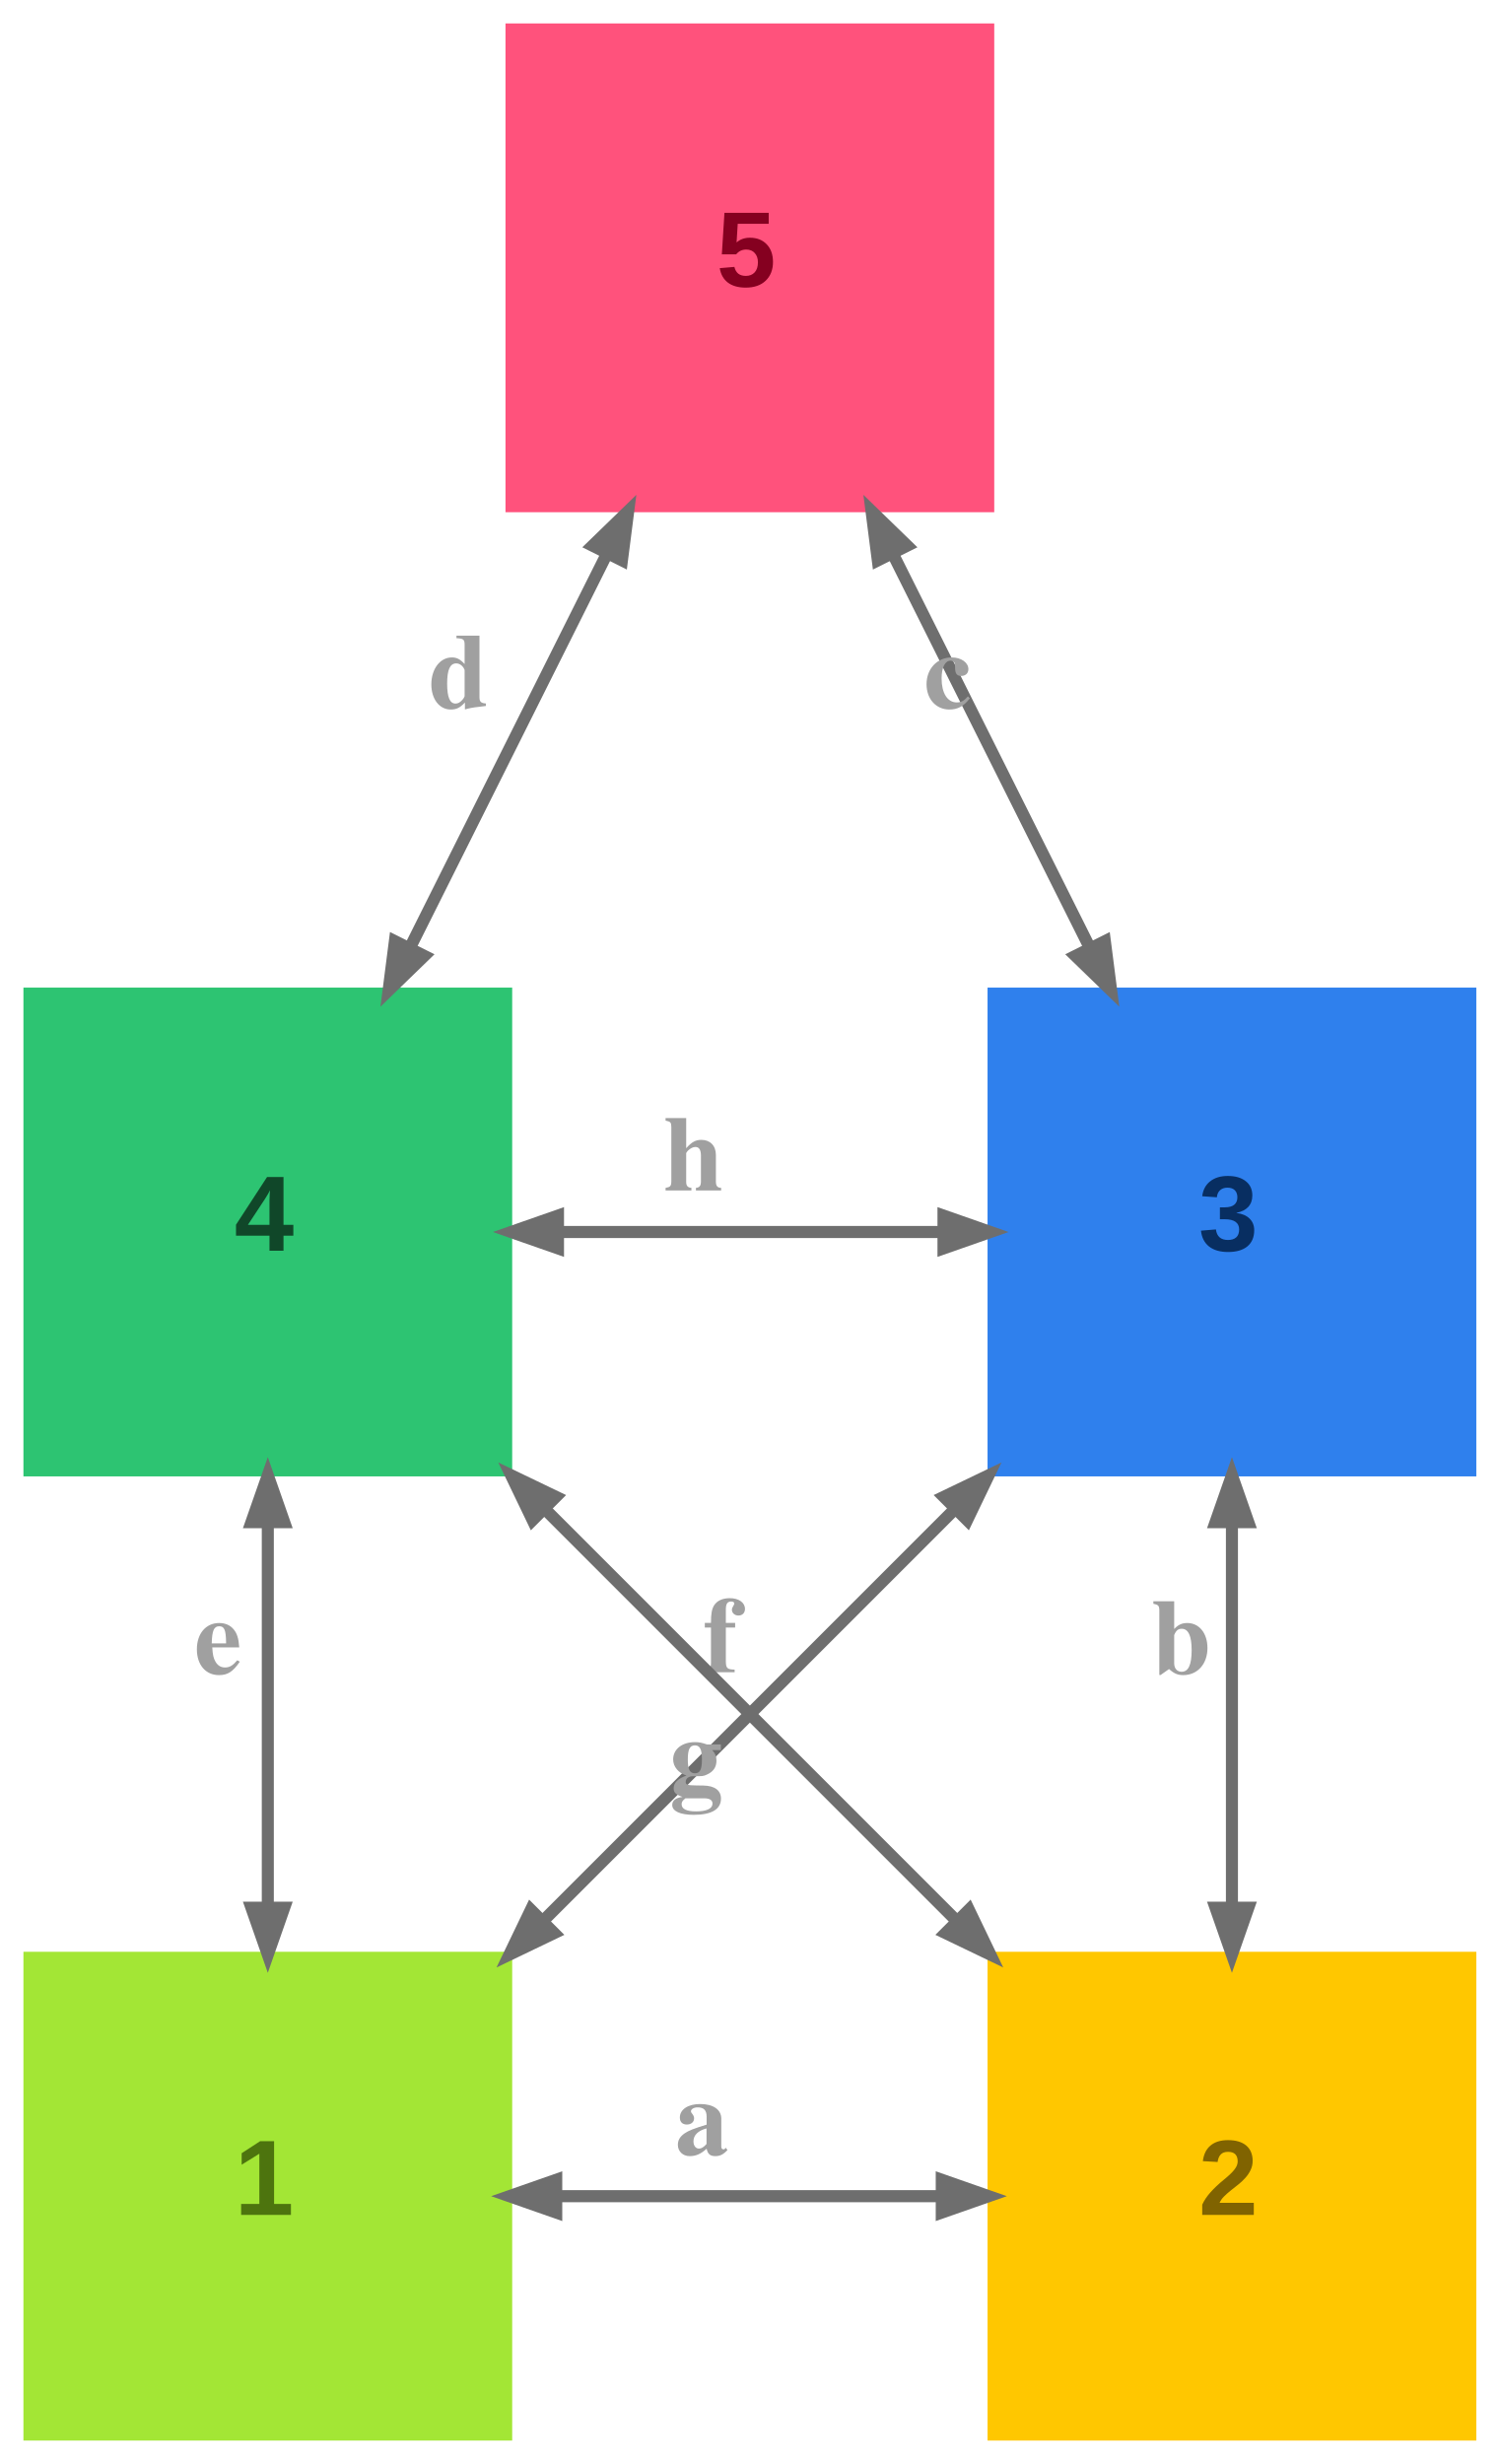
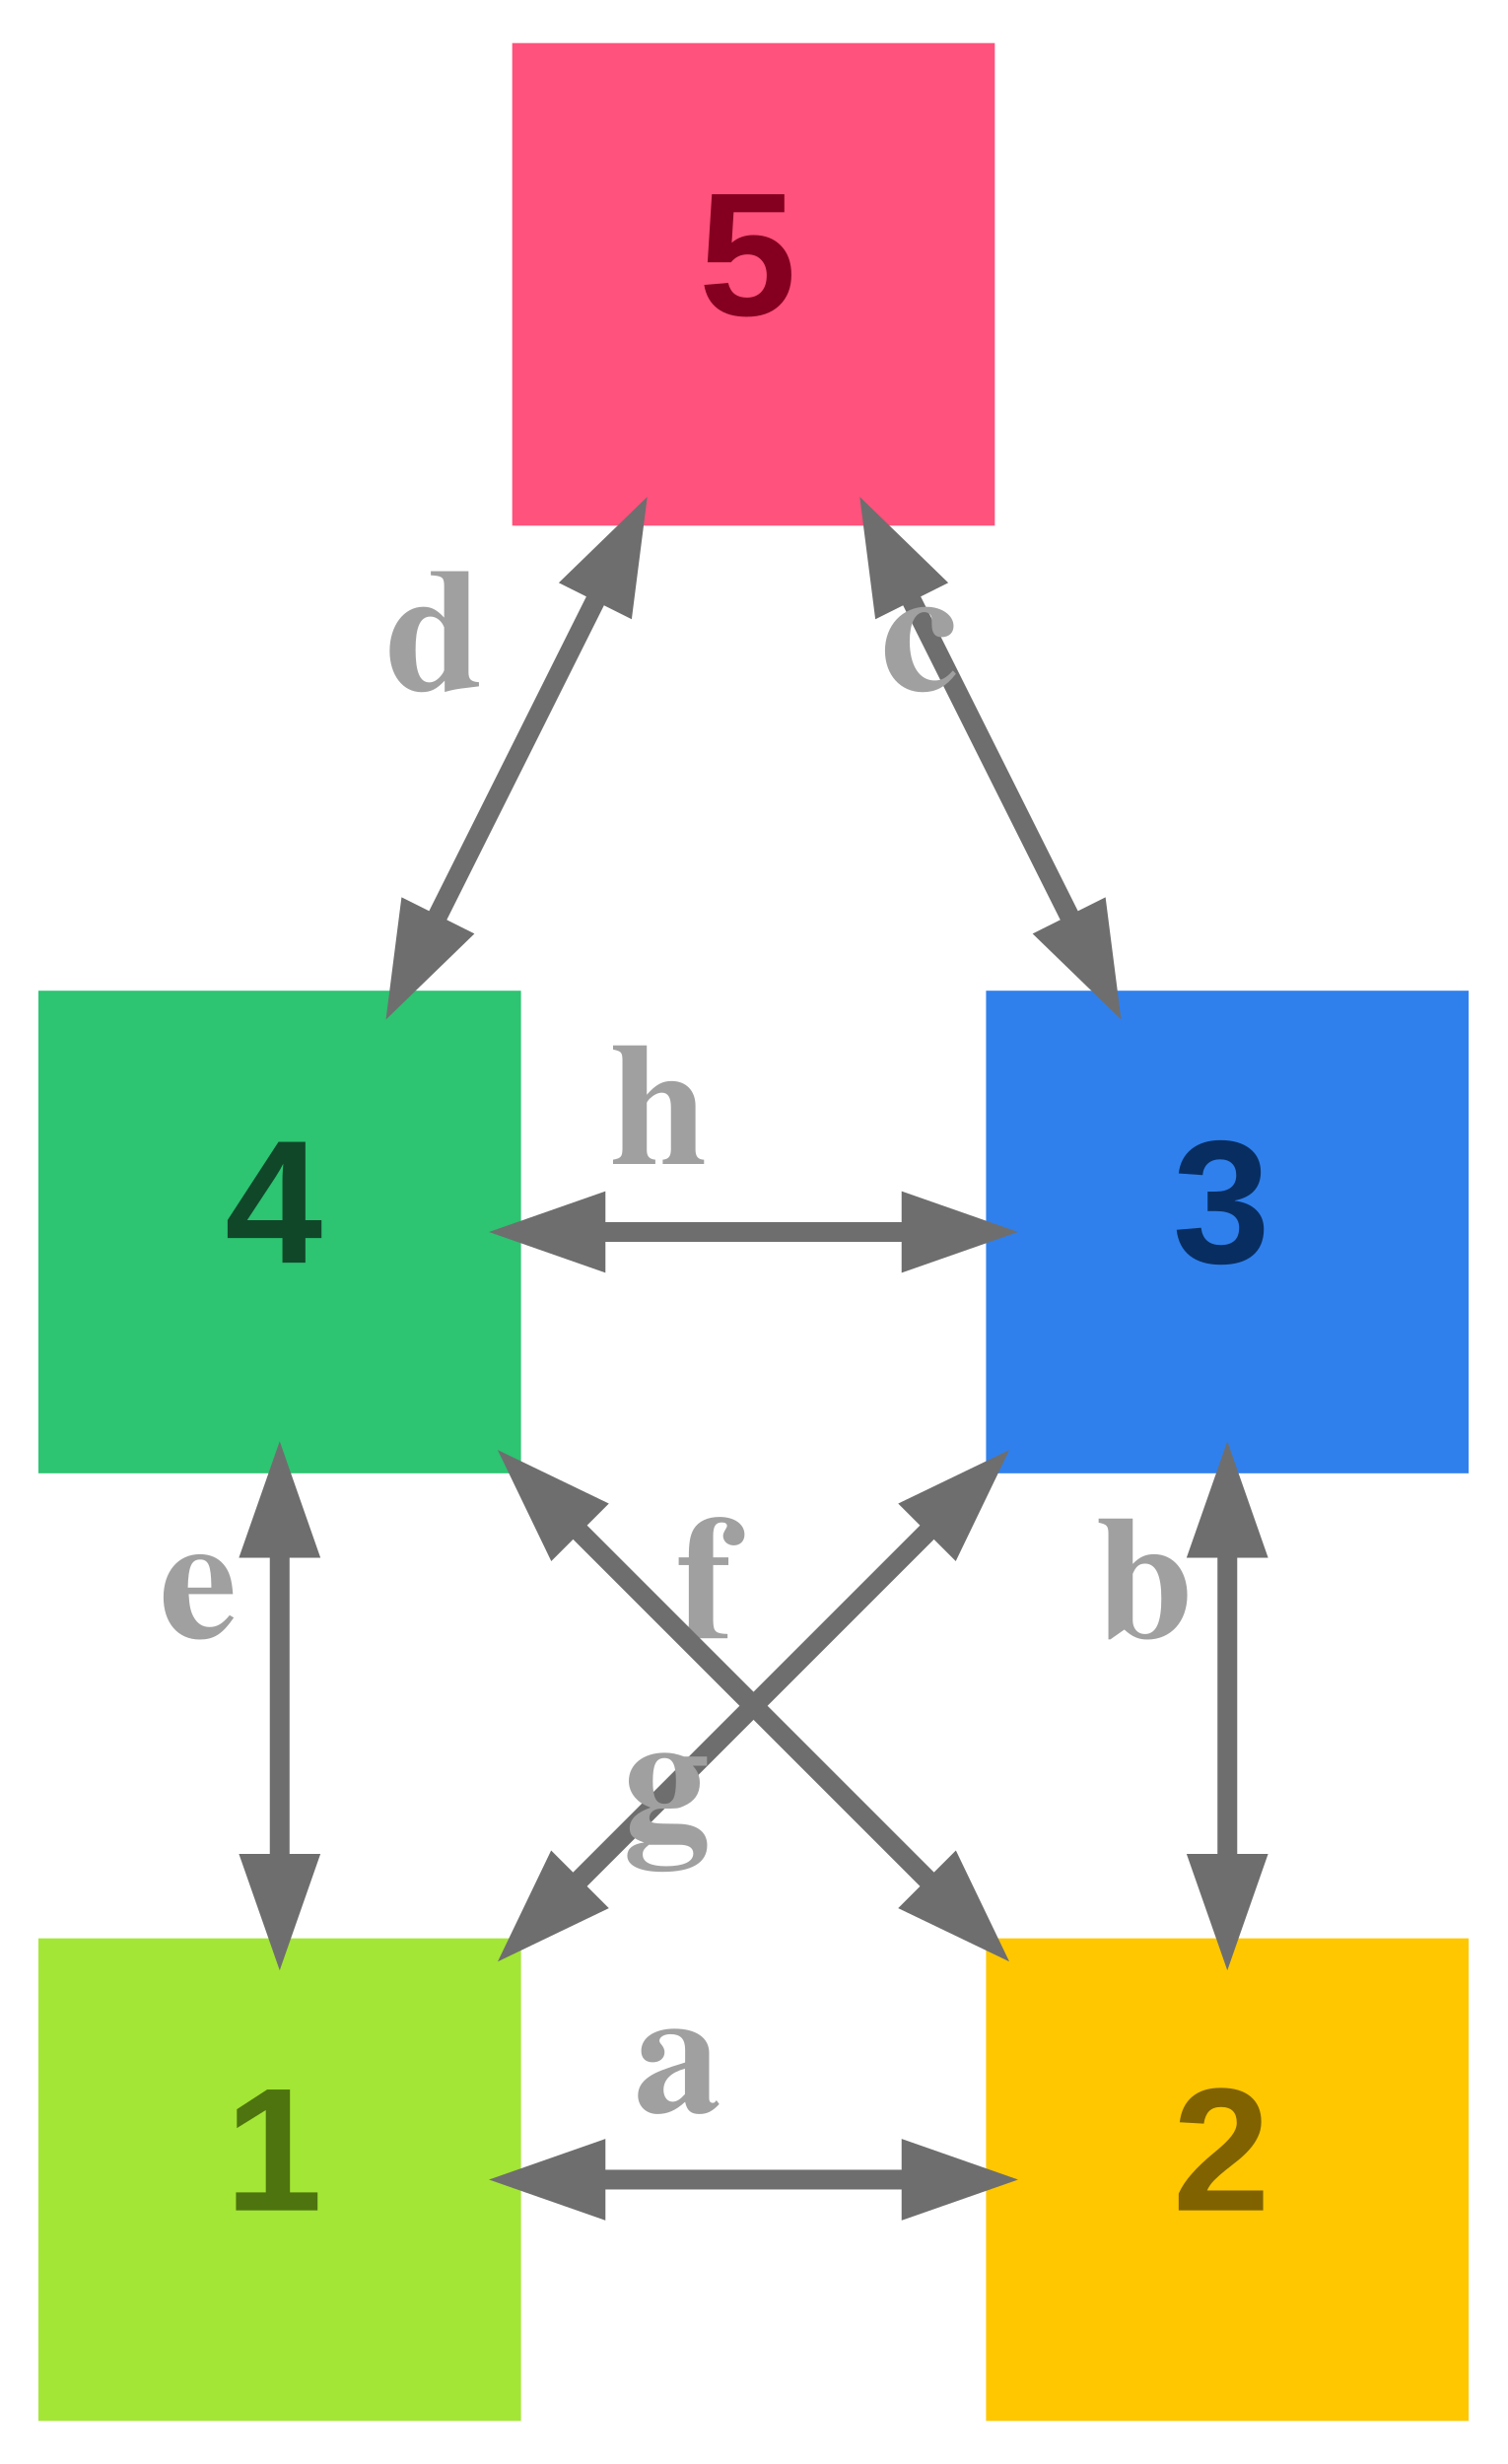
- <svg xmlns="http://www.w3.org/2000/svg" width="224pt" height="368pt" viewBox="0.00 0.00 224.00 368.00">
-   <g id="graph0" class="graph" transform="scale(1 1) rotate(0) translate(4 364)">
-     <polygon fill="transparent" stroke="transparent" points="-4,4 -4,-364 220,-364 220,4 -4,4" />
+ <svg xmlns="http://www.w3.org/2000/svg" width="137pt" height="224pt" viewBox="0.00 0.00 137.40 223.80">
+   <g id="graph0" class="graph" transform="scale(1 1) rotate(0) translate(4 219.8)">
+     <polygon fill="transparent" stroke="transparent" points="-4,4 -4,-219.8 133.4,-219.8 133.4,4 -4,4" />
    <g id="node1" class="node">
-       <polygon fill="#a3e635" stroke="#a3e635" points="72,-72 0,-72 0,0 72,0 72,-72" />
-       <text text-anchor="start" x="31" y="-33.2" font-family="Arial" font-weight="bold" font-size="16.00" fill="#4d740e">1</text>
+       <polygon fill="#a3e635" stroke="#a3e635" points="43,-43 0,-43 0,0 43,0 43,-43" />
+       <text text-anchor="start" x="16.5" y="-18.7" font-family="Arial" font-weight="bold" font-size="16.00" fill="#4d740e">1</text>
    </g>
    <g id="node2" class="node">
-       <polygon fill="#ffc700" stroke="#ffc700" points="216,-72 144,-72 144,0 216,0 216,-72" />
-       <text text-anchor="start" x="175" y="-33.2" font-family="Arial" font-weight="bold" font-size="16.00" fill="#806300">2</text>
+       <polygon fill="#ffc700" stroke="#ffc700" points="129.4,-43 86.4,-43 86.4,0 129.4,0 129.4,-43" />
+       <text text-anchor="start" x="102.9" y="-18.7" font-family="Arial" font-weight="bold" font-size="16.00" fill="#806300">2</text>
    </g>
    <g id="edge1" class="edge">
-       <path fill="none" stroke="#6e6e6e" stroke-width="1.8" d="M136.55,-36C118.36,-36 97.28,-36 79.13,-36" />
-       <polygon fill="#6e6e6e" stroke="#6e6e6e" stroke-width="1.8" points="136.66,-38.45 143.66,-36 136.66,-33.55 136.66,-38.45" />
-       <polygon fill="#6e6e6e" stroke="#6e6e6e" stroke-width="1.8" points="79.08,-33.55 72.08,-36 79.08,-38.45 79.08,-33.55" />
-       <text text-anchor="start" x="96.84" y="-42.2" font-family="Times,serif" font-weight="bold" font-size="16.00" fill="#a0a0a0">a</text>
+       <path fill="none" stroke="#6e6e6e" stroke-width="1.8" d="M79.07,-21.5C69.86,-21.5 59.66,-21.5 50.44,-21.5" />
+       <polygon fill="#6e6e6e" stroke="#6e6e6e" stroke-width="1.8" points="79.1,-23.95 86.1,-21.5 79.1,-19.05 79.1,-23.95" />
+       <polygon fill="#6e6e6e" stroke="#6e6e6e" stroke-width="1.8" points="50.3,-19.05 43.3,-21.5 50.3,-23.95 50.3,-19.05" />
+       <text text-anchor="start" x="53.76" y="-27.7" font-family="Times,serif" font-weight="bold" font-size="16.00" fill="#a0a0a0">a</text>
    </g>
    <g id="node3" class="node">
-       <polygon fill="#2f80ed" stroke="#2f80ed" points="216,-216 144,-216 144,-144 216,-144 216,-216" />
-       <text text-anchor="start" x="175" y="-177.2" font-family="Arial" font-weight="bold" font-size="16.00" fill="#082e61">3</text>
+       <polygon fill="#2f80ed" stroke="#2f80ed" points="129.4,-129.4 86.4,-129.4 86.4,-86.4 129.4,-86.4 129.4,-129.4" />
+       <text text-anchor="start" x="102.9" y="-105.1" font-family="Arial" font-weight="bold" font-size="16.00" fill="#082e61">3</text>
    </g>
    <g id="edge3" class="edge">
-       <path fill="none" stroke="#6e6e6e" stroke-width="1.8" d="M138.69,-138.69C119.46,-119.46 96.64,-96.64 77.4,-77.4" />
-       <polygon fill="#6e6e6e" stroke="#6e6e6e" stroke-width="1.8" points="136.98,-140.45 143.66,-143.66 140.45,-136.98 136.98,-140.45" />
-       <polygon fill="#6e6e6e" stroke="#6e6e6e" stroke-width="1.8" points="78.76,-75.29 72.08,-72.08 75.29,-78.76 78.76,-75.29" />
-       <text text-anchor="start" x="101.05" y="-114.25" font-family="Times,serif" font-weight="bold" font-size="16.00" fill="#a0a0a0">f</text>
+       <path fill="none" stroke="#6e6e6e" stroke-width="1.8" d="M81.04,-81.04C70.61,-70.61 58.69,-58.69 48.28,-48.28" />
+       <polygon fill="#6e6e6e" stroke="#6e6e6e" stroke-width="1.8" points="79.42,-82.88 86.1,-86.1 82.88,-79.42 79.42,-82.88" />
+       <polygon fill="#6e6e6e" stroke="#6e6e6e" stroke-width="1.8" points="49.98,-46.51 43.3,-43.3 46.51,-49.98 49.98,-46.51" />
+       <text text-anchor="start" x="57.66" y="-70.86" font-family="Times,serif" font-weight="bold" font-size="16.00" fill="#a0a0a0">f</text>
    </g>
    <g id="edge2" class="edge">
-       <path fill="none" stroke="#6e6e6e" stroke-width="1.8" d="M180,-136.55C180,-118.36 180,-97.28 180,-79.13" />
-       <polygon fill="#6e6e6e" stroke="#6e6e6e" stroke-width="1.8" points="177.55,-136.66 180,-143.66 182.45,-136.66 177.55,-136.66" />
-       <polygon fill="#6e6e6e" stroke="#6e6e6e" stroke-width="1.8" points="182.45,-79.08 180,-72.08 177.55,-79.08 182.45,-79.08" />
-       <text text-anchor="start" x="168" y="-114.04" font-family="Times,serif" font-weight="bold" font-size="16.00" fill="#a0a0a0">b</text>
+       <path fill="none" stroke="#6e6e6e" stroke-width="1.8" d="M107.9,-79.07C107.9,-69.86 107.9,-59.66 107.9,-50.44" />
+       <polygon fill="#6e6e6e" stroke="#6e6e6e" stroke-width="1.8" points="105.45,-79.1 107.9,-86.1 110.35,-79.1 105.45,-79.1" />
+       <polygon fill="#6e6e6e" stroke="#6e6e6e" stroke-width="1.8" points="110.35,-50.3 107.9,-43.3 105.45,-50.3 110.35,-50.3" />
+       <text text-anchor="start" x="95.9" y="-70.96" font-family="Times,serif" font-weight="bold" font-size="16.00" fill="#a0a0a0">b</text>
    </g>
    <g id="node4" class="node">
-       <polygon fill="#ff527c" stroke="#ff527c" points="144,-360 72,-360 72,-288 144,-288 144,-360" />
-       <text text-anchor="start" x="103" y="-321.2" font-family="Arial" font-weight="bold" font-size="16.00" fill="#850020">5</text>
+       <polygon fill="#ff527c" stroke="#ff527c" points="86.2,-215.8 43.2,-215.8 43.2,-172.8 86.2,-172.8 86.2,-215.8" />
+       <text text-anchor="start" x="59.7" y="-191.5" font-family="Arial" font-weight="bold" font-size="16.00" fill="#850020">5</text>
    </g>
    <g id="edge4" class="edge">
-       <path fill="none" stroke="#6e6e6e" stroke-width="1.8" d="M129.32,-281.35C138.57,-262.86 149.38,-241.25 158.63,-222.74" />
-       <polygon fill="#6e6e6e" stroke="#6e6e6e" stroke-width="1.8" points="127.11,-280.31 126.17,-287.66 131.49,-282.5 127.11,-280.31" />
-       <polygon fill="#6e6e6e" stroke="#6e6e6e" stroke-width="1.8" points="161.02,-223.43 161.96,-216.08 156.64,-221.24 161.02,-223.43" />
-       <text text-anchor="start" x="133.98" y="-258.25" font-family="Times,serif" font-weight="bold" font-size="16.00" fill="#a0a0a0">c</text>
+       <path fill="none" stroke="#6e6e6e" stroke-width="1.8" d="M78.79,-166.13C83.59,-156.51 88.97,-145.77 93.78,-136.15" />
+       <polygon fill="#6e6e6e" stroke="#6e6e6e" stroke-width="1.8" points="76.54,-165.14 75.6,-172.5 80.92,-167.33 76.54,-165.14" />
+       <polygon fill="#6e6e6e" stroke="#6e6e6e" stroke-width="1.8" points="96.06,-137.05 97,-129.7 91.68,-134.86 96.06,-137.05" />
+       <text text-anchor="start" x="76.28" y="-157.34" font-family="Times,serif" font-weight="bold" font-size="16.00" fill="#a0a0a0">c</text>
    </g>
    <g id="node5" class="node">
-       <polygon fill="#2dc472" stroke="#2dc472" points="72,-216 0,-216 0,-144 72,-144 72,-216" />
-       <text text-anchor="start" x="31" y="-177.2" font-family="Arial" font-weight="bold" font-size="16.00" fill="#104729">4</text>
+       <polygon fill="#2dc472" stroke="#2dc472" points="43,-129.4 0,-129.4 0,-86.4 43,-86.4 43,-129.4" />
+       <text text-anchor="start" x="16.5" y="-105.1" font-family="Arial" font-weight="bold" font-size="16.00" fill="#104729">4</text>
    </g>
    <g id="edge5" class="edge">
-       <path fill="none" stroke="#6e6e6e" stroke-width="1.8" d="M86.68,-281.35C77.43,-262.86 66.62,-241.25 57.37,-222.74" />
-       <polygon fill="#6e6e6e" stroke="#6e6e6e" stroke-width="1.8" points="84.51,-282.5 89.83,-287.66 88.89,-280.31 84.51,-282.5" />
-       <polygon fill="#6e6e6e" stroke="#6e6e6e" stroke-width="1.8" points="59.36,-221.24 54.04,-216.08 54.98,-223.43 59.36,-221.24" />
-       <text text-anchor="start" x="60.02" y="-258.25" font-family="Times,serif" font-weight="bold" font-size="16.00" fill="#a0a0a0">d</text>
+       <path fill="none" stroke="#6e6e6e" stroke-width="1.8" d="M50.61,-166.13C45.81,-156.51 40.43,-145.77 35.62,-136.15" />
+       <polygon fill="#6e6e6e" stroke="#6e6e6e" stroke-width="1.8" points="48.48,-167.33 53.8,-172.5 52.86,-165.14 48.48,-167.33" />
+       <polygon fill="#6e6e6e" stroke="#6e6e6e" stroke-width="1.8" points="37.72,-134.86 32.4,-129.7 33.34,-137.05 37.72,-134.86" />
+       <text text-anchor="start" x="31.12" y="-157.34" font-family="Times,serif" font-weight="bold" font-size="16.00" fill="#a0a0a0">d</text>
    </g>
    <g id="edge6" class="edge">
-       <path fill="none" stroke="#6e6e6e" stroke-width="1.8" d="M36,-136.55C36,-118.36 36,-97.28 36,-79.13" />
-       <polygon fill="#6e6e6e" stroke="#6e6e6e" stroke-width="1.8" points="33.55,-136.66 36,-143.66 38.45,-136.66 33.55,-136.66" />
-       <polygon fill="#6e6e6e" stroke="#6e6e6e" stroke-width="1.8" points="38.45,-79.08 36,-72.08 33.55,-79.08 38.45,-79.08" />
-       <text text-anchor="start" x="25" y="-114.04" font-family="Times,serif" font-weight="bold" font-size="16.00" fill="#a0a0a0">e</text>
+       <path fill="none" stroke="#6e6e6e" stroke-width="1.8" d="M21.5,-79.07C21.5,-69.86 21.5,-59.66 21.5,-50.44" />
+       <polygon fill="#6e6e6e" stroke="#6e6e6e" stroke-width="1.8" points="19.05,-79.1 21.5,-86.1 23.95,-79.1 19.05,-79.1" />
+       <polygon fill="#6e6e6e" stroke="#6e6e6e" stroke-width="1.8" points="23.95,-50.3 21.5,-43.3 19.05,-50.3 23.95,-50.3" />
+       <text text-anchor="start" x="10.5" y="-70.96" font-family="Times,serif" font-weight="bold" font-size="16.00" fill="#a0a0a0">e</text>
    </g>
    <g id="edge7" class="edge">
-       <path fill="none" stroke="#6e6e6e" stroke-width="1.8" d="M77.31,-138.69C96.54,-119.46 119.36,-96.64 138.6,-77.4" />
-       <polygon fill="#6e6e6e" stroke="#6e6e6e" stroke-width="1.8" points="75.55,-136.98 72.34,-143.66 79.02,-140.45 75.55,-136.98" />
-       <polygon fill="#6e6e6e" stroke="#6e6e6e" stroke-width="1.8" points="140.71,-78.76 143.92,-72.08 137.24,-75.29 140.71,-78.76" />
-       <text text-anchor="start" x="95.95" y="-96.25" font-family="Times,serif" font-weight="bold" font-size="16.00" fill="#a0a0a0">g</text>
+       <path fill="none" stroke="#6e6e6e" stroke-width="1.8" d="M48.36,-81.04C58.79,-70.61 70.71,-58.69 81.12,-48.28" />
+       <polygon fill="#6e6e6e" stroke="#6e6e6e" stroke-width="1.8" points="46.52,-79.42 43.3,-86.1 49.98,-82.88 46.52,-79.42" />
+       <polygon fill="#6e6e6e" stroke="#6e6e6e" stroke-width="1.8" points="82.89,-49.98 86.1,-43.3 79.42,-46.51 82.89,-49.98" />
+       <text text-anchor="start" x="52.74" y="-52.86" font-family="Times,serif" font-weight="bold" font-size="16.00" fill="#a0a0a0">g</text>
    </g>
    <g id="edge8" class="edge">
-       <path fill="none" stroke="#6e6e6e" stroke-width="1.8" d="M79.45,-180C97.64,-180 118.72,-180 136.87,-180" />
-       <polygon fill="#6e6e6e" stroke="#6e6e6e" stroke-width="1.8" points="79.34,-177.55 72.34,-180 79.34,-182.45 79.34,-177.55" />
-       <polygon fill="#6e6e6e" stroke="#6e6e6e" stroke-width="1.8" points="136.92,-182.45 143.92,-180 136.92,-177.55 136.92,-182.45" />
-       <text text-anchor="start" x="95.16" y="-186.2" font-family="Times,serif" font-weight="bold" font-size="16.00" fill="#a0a0a0">h</text>
+       <path fill="none" stroke="#6e6e6e" stroke-width="1.8" d="M50.33,-107.9C59.54,-107.9 69.74,-107.9 78.96,-107.9" />
+       <polygon fill="#6e6e6e" stroke="#6e6e6e" stroke-width="1.8" points="50.3,-105.45 43.3,-107.9 50.3,-110.35 50.3,-105.45" />
+       <polygon fill="#6e6e6e" stroke="#6e6e6e" stroke-width="1.8" points="79.1,-110.35 86.1,-107.9 79.1,-105.45 79.1,-110.35" />
+       <text text-anchor="start" x="51.64" y="-114.1" font-family="Times,serif" font-weight="bold" font-size="16.00" fill="#a0a0a0">h</text>
    </g>
  </g>
</svg>
